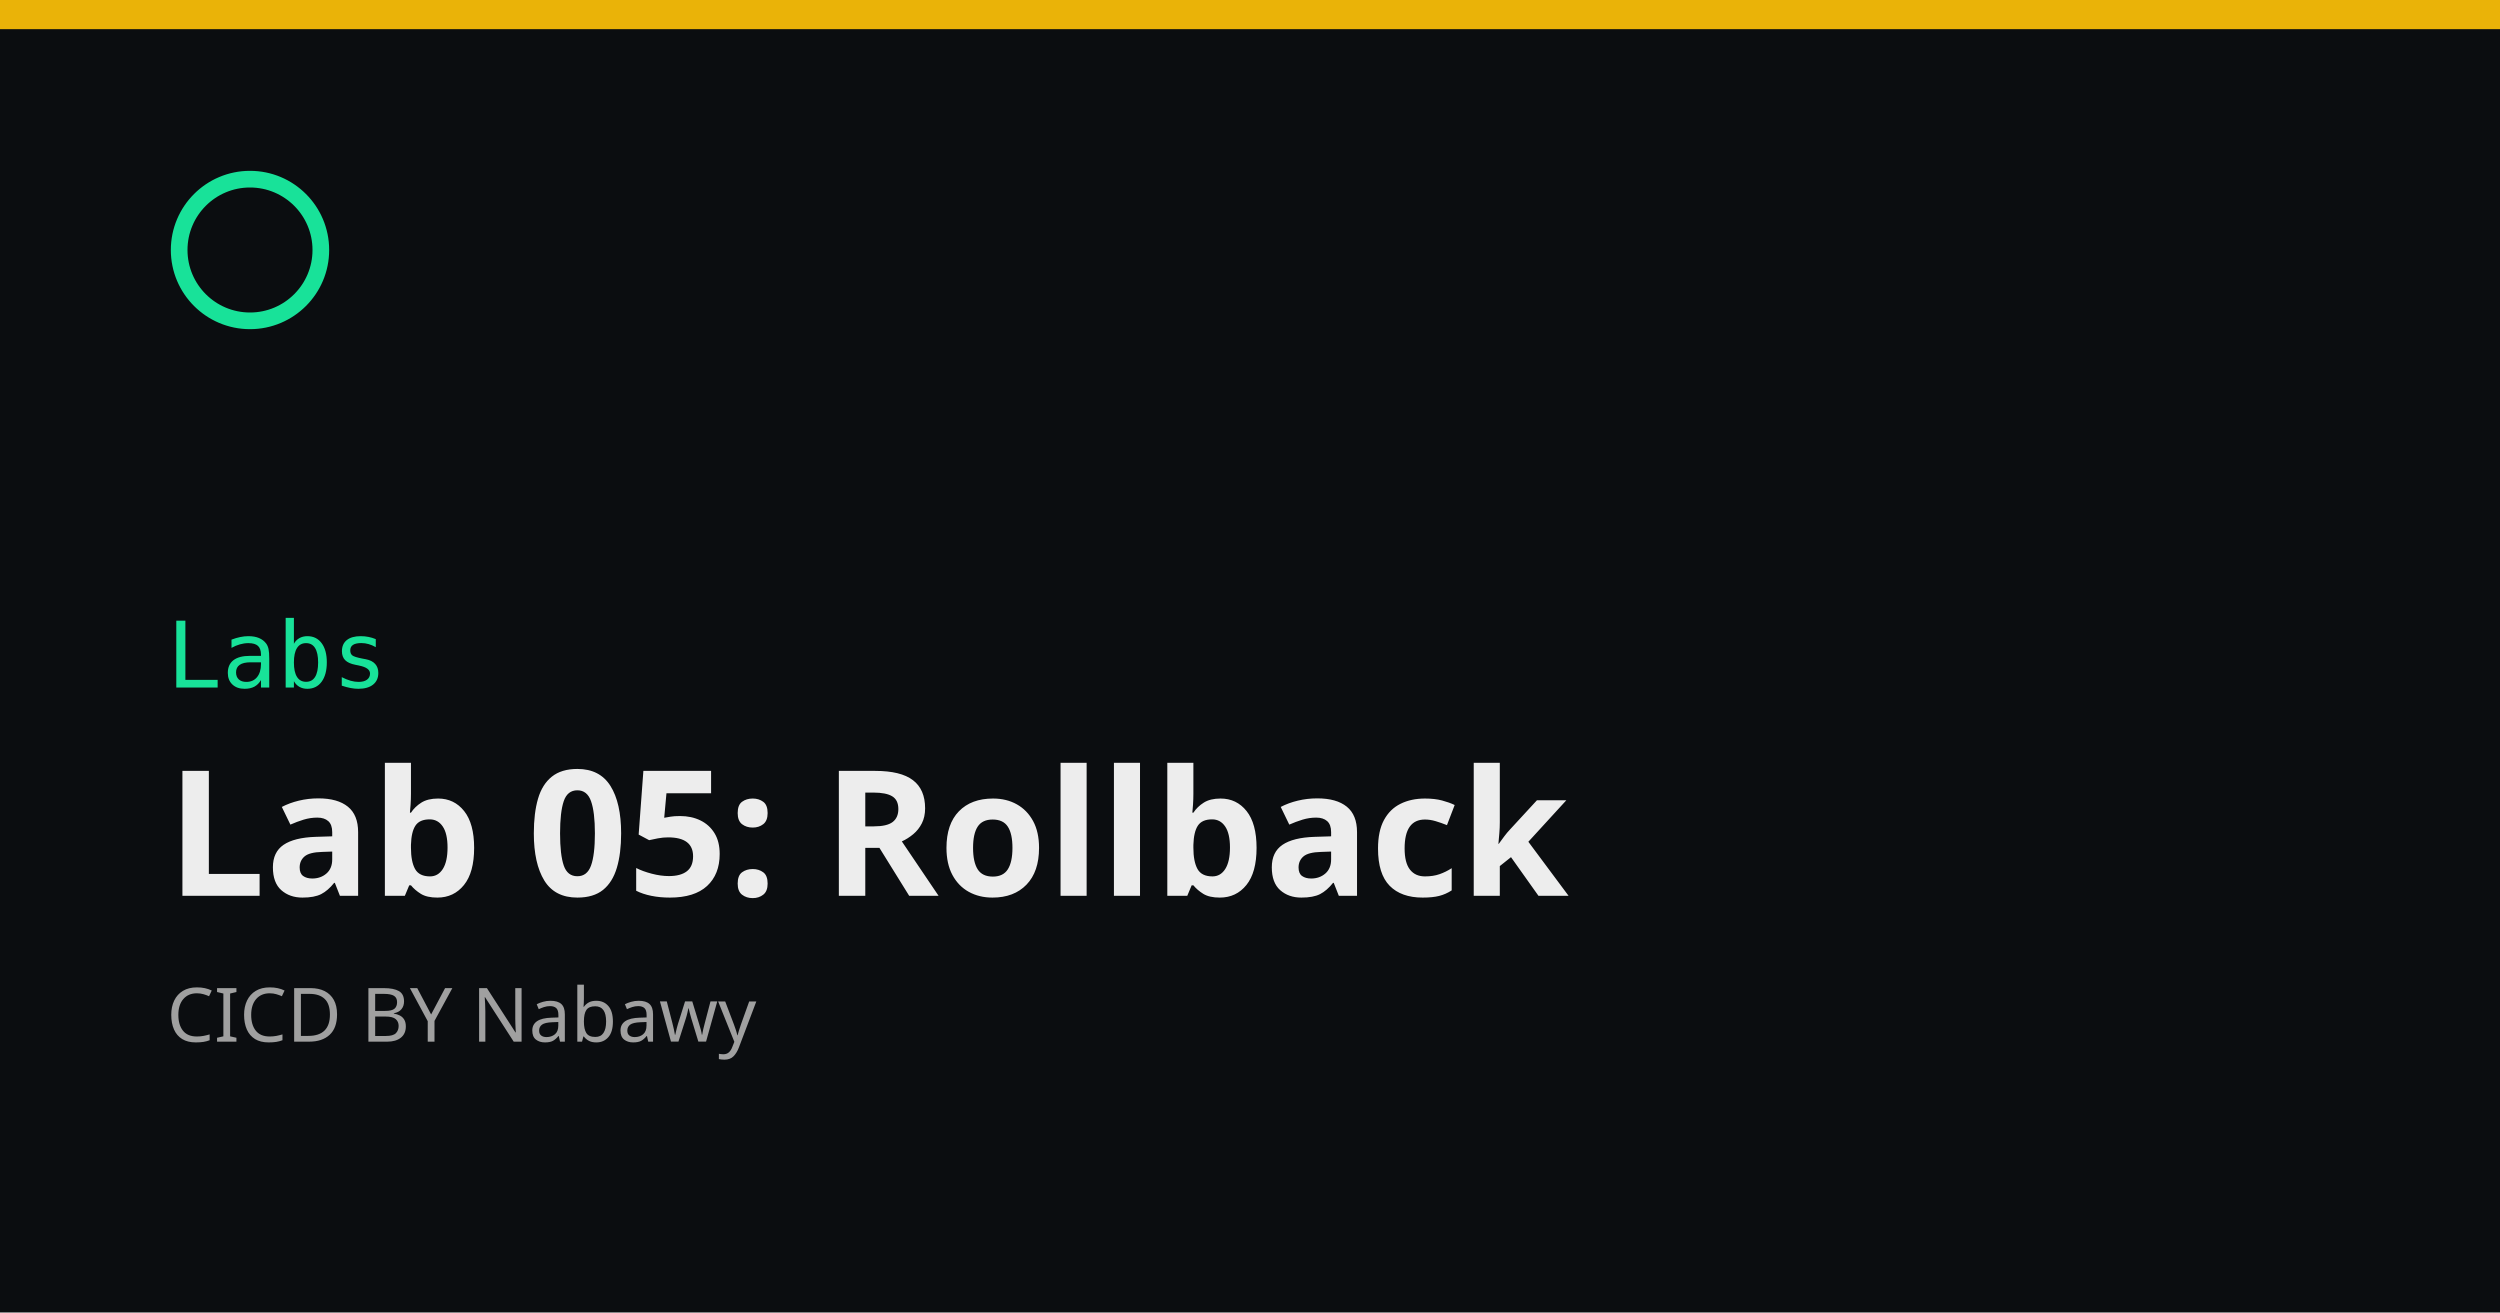
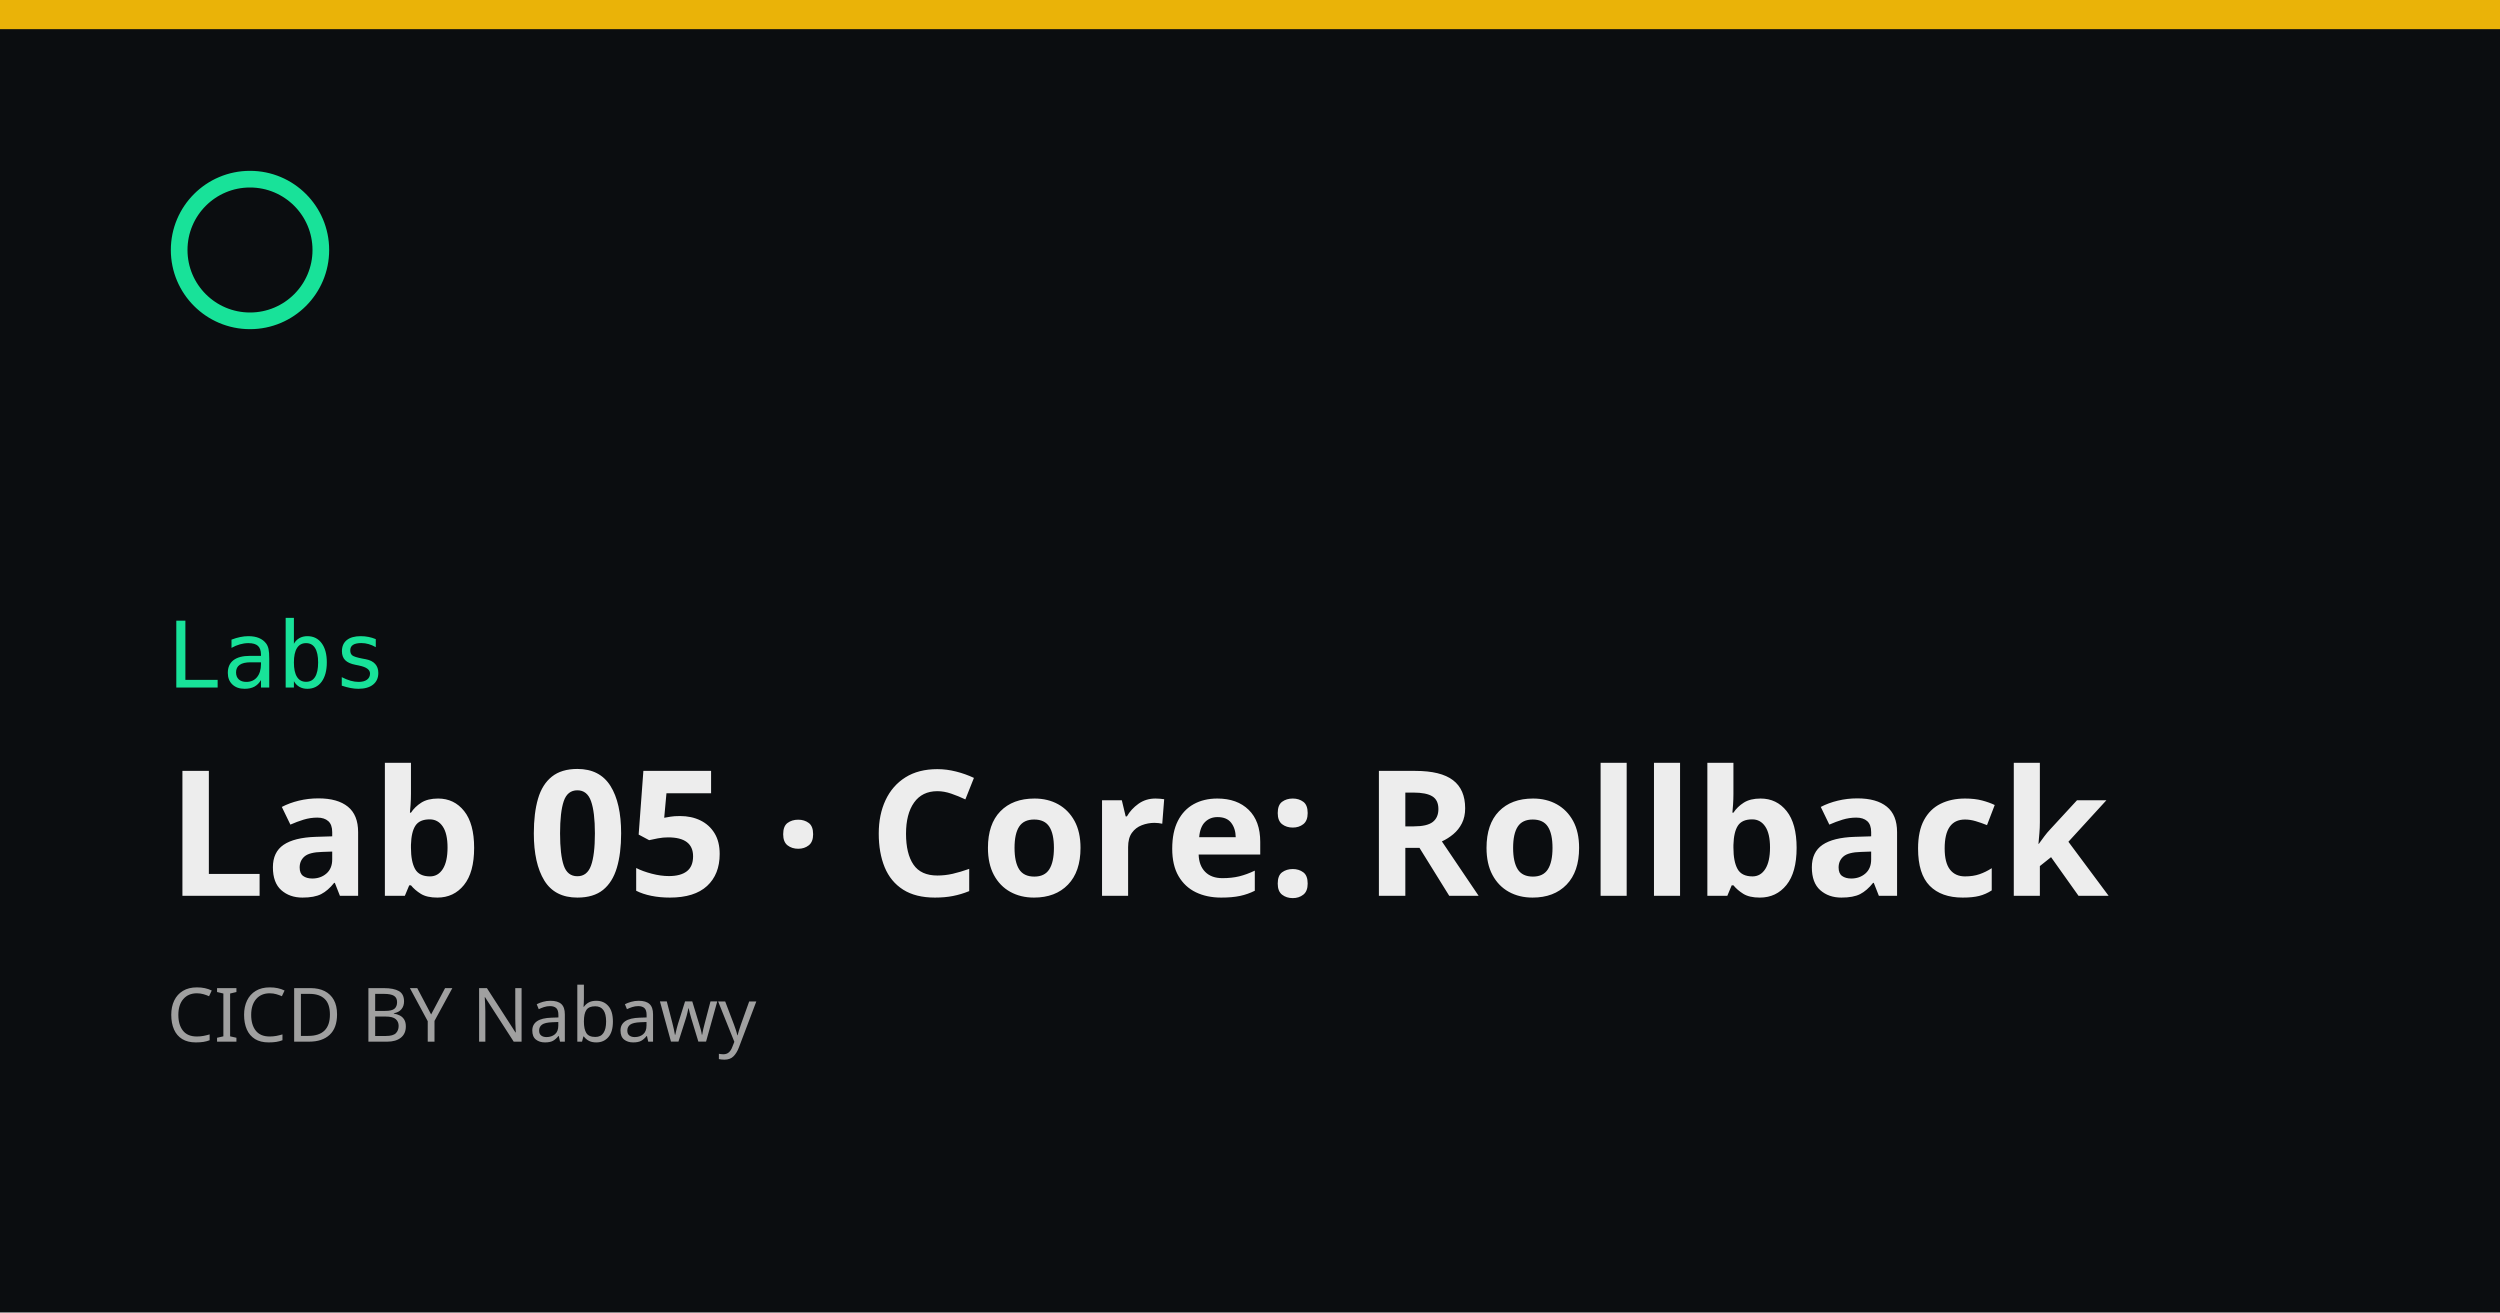
<svg xmlns="http://www.w3.org/2000/svg" width="1200" height="630">
  <rect width="1200" height="630" fill="#0B0D10" />
  <rect width="1200" height="14" fill="#EAB308" />
  <circle cx="120" cy="120" r="34" fill="none" stroke="#18E299" stroke-width="8" />
  <text x="80" y="330" font-family="monospace" font-size="44" fill="#18E299">Labs</text>
-   <text x="80" y="430" font-family="sans-serif" font-weight="bold" font-size="84" fill="#ededed">Lab 05: Rollback</text>
+   <text x="80" y="430" font-family="sans-serif" font-weight="bold" font-size="84" fill="#ededed">Lab 05 · Core: Rollback</text>
  <text x="80" y="500" font-family="sans-serif" font-size="36" fill="#a0a0a0">CICD BY Nabawy</text>
</svg>
